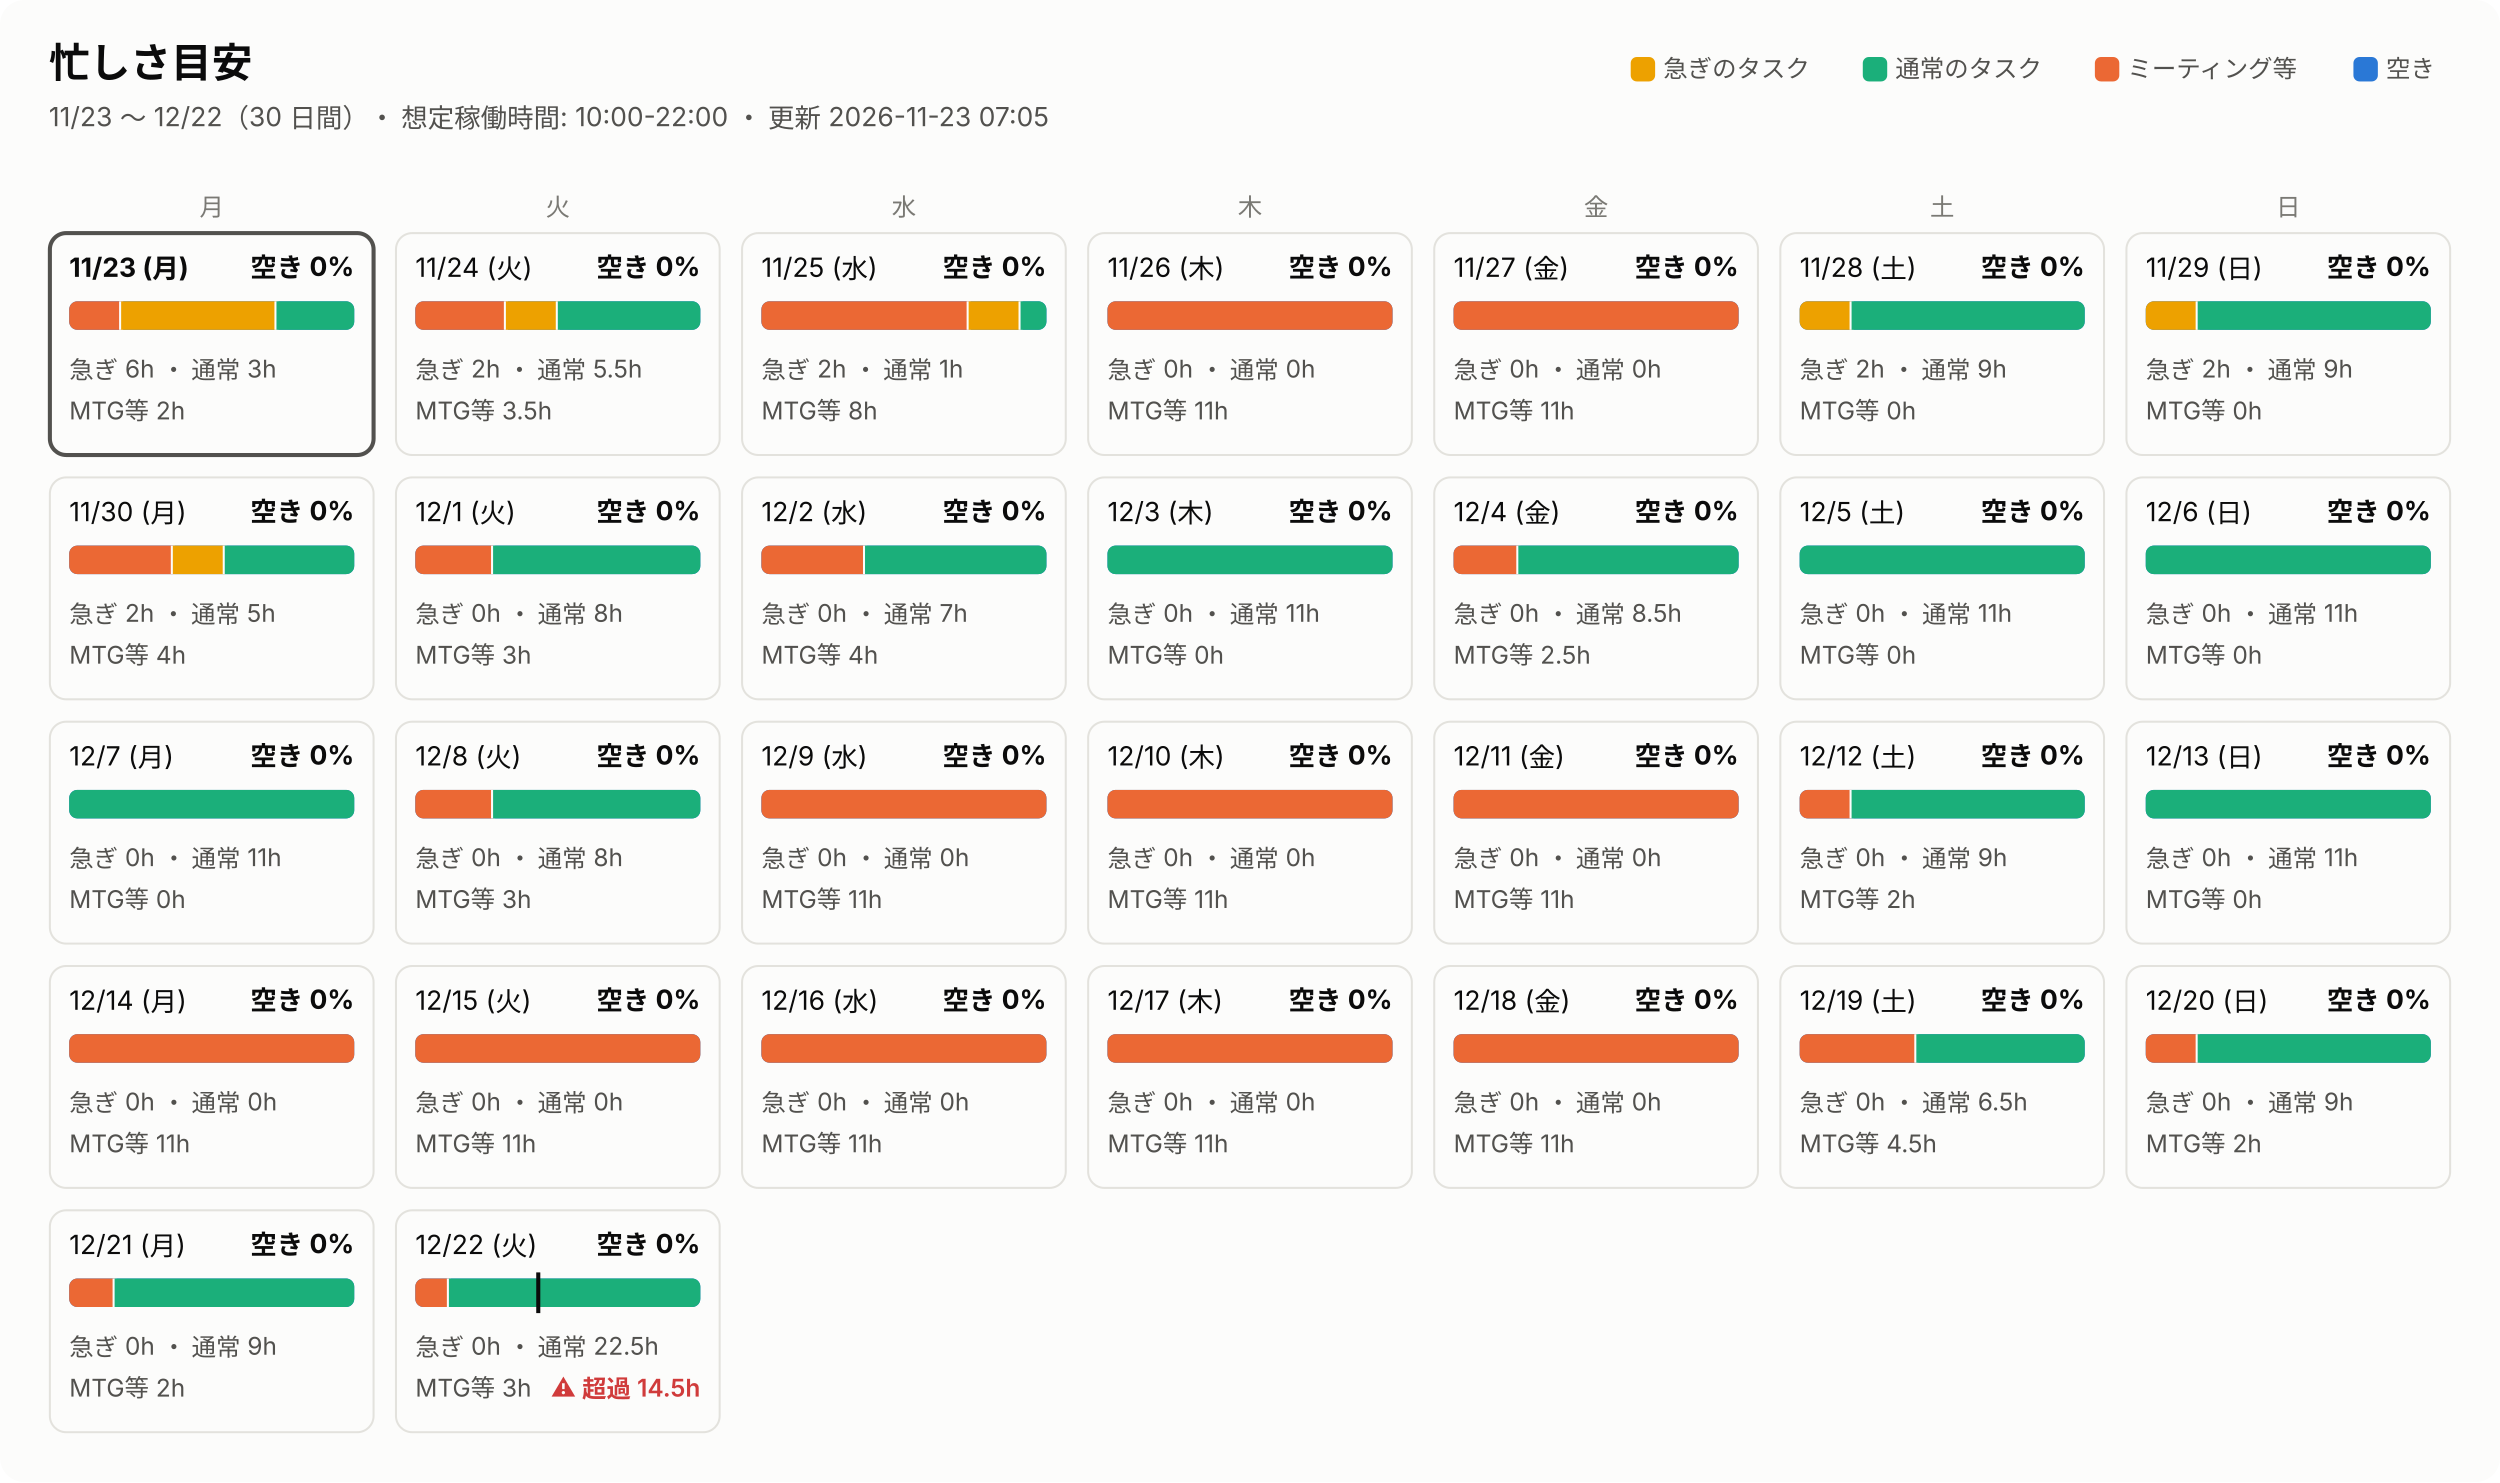
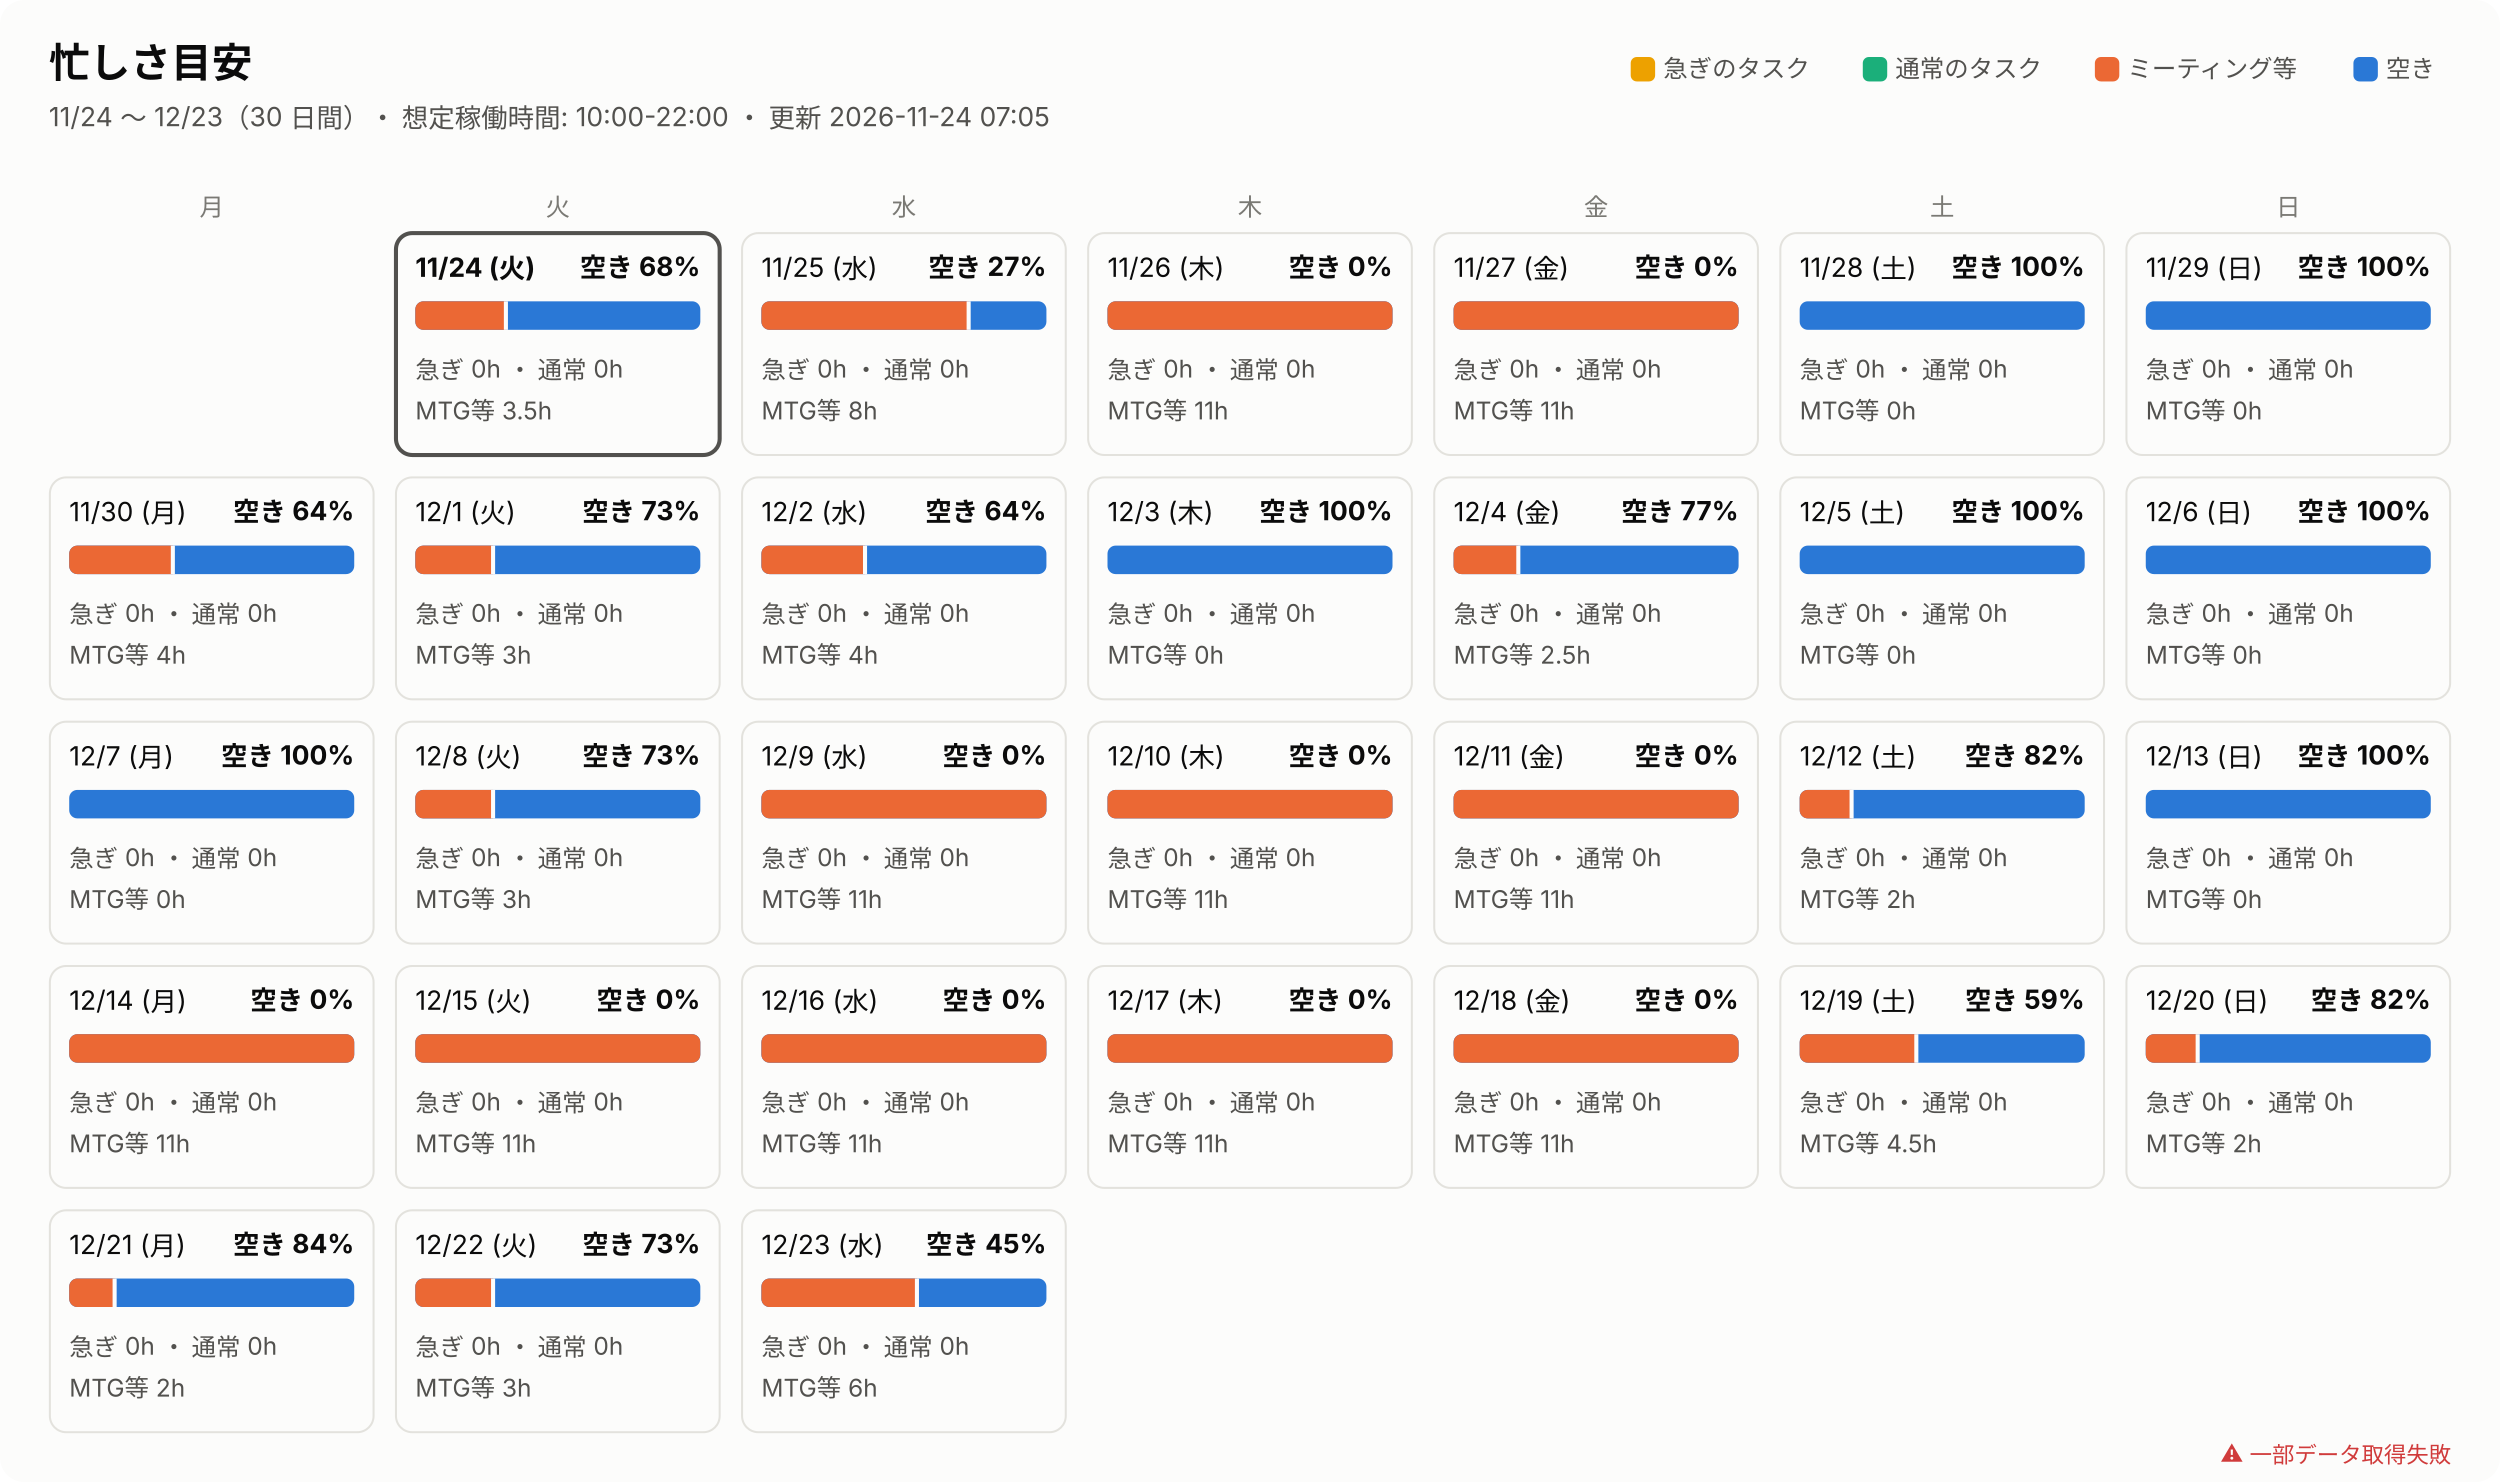
<svg xmlns="http://www.w3.org/2000/svg" viewBox="0 0 1228 728" width="1228" height="728" role="img" aria-label="忙しさ目安" class="viz">
  <style>
    .viz { color-scheme: light dark; }
    .surface { fill: #fcfcfb; }
    .text-1 { fill: #0b0b0b; }
    .text-2 { fill: #52514e; }
    .text-3 { fill: #7a7974; }
    .tasks { fill: #eda100; }
    .flex { fill: #1baf7a; }
    .meetings { fill: #eb6834; }
    .free { fill: #2a78d6; }
    .cell { fill: none; stroke: #e3e2dd; }
    .cell-today { fill: none; stroke: #52514e; }
    .gap { stroke: #fcfcfb; }
    .capmark { stroke: #0b0b0b; }
    .overflow { fill: #d03b3b; }
    text { font-family: -apple-system, BlinkMacSystemFont, "Segoe UI", "Hiragino Sans",
           "Noto Sans JP", "Yu Gothic UI", Meiryo, sans-serif; }
    @media (prefers-color-scheme: dark) {
      .surface { fill: #1a1a19; }
      .text-1 { fill: #f0efec; }
      .text-2 { fill: #c3c2b7; }
      .text-3 { fill: #8f8e87; }
      .tasks { fill: #c98500; }
      .flex { fill: #199e70; }
      .meetings { fill: #d95926; }
      .free { fill: #3987e5; }
      .cell { stroke: #333331; }
      .cell-today { stroke: #c3c2b7; }
      .gap { stroke: #1a1a19; }
      .capmark { stroke: #f0efec; }
      .overflow { fill: #e66767; }
    }
</style>
  <rect class="surface" x="0" y="0" width="1228" height="728" rx="12" />
  <text class="text-1" x="24" y="38" font-size="20" font-weight="700">忙しさ目安</text>
-   <text class="text-2" x="24" y="62" font-size="13">11/23 〜 12/22（30 日間）・ 想定稼働時間: 10:00-22:00 ・ 更新 2026-11-23 07:05</text>
+   <text class="text-2" x="24" y="62" font-size="13">11/24 〜 12/23（30 日間）・ 想定稼働時間: 10:00-22:00 ・ 更新 2026-11-24 07:05</text>
  <rect class="tasks" x="801" y="28" width="12" height="12" rx="3" />
  <text class="text-2" x="817" y="38" font-size="12">急ぎのタスク</text>
  <rect class="flex" x="915" y="28" width="12" height="12" rx="3" />
  <text class="text-2" x="931" y="38" font-size="12">通常のタスク</text>
  <rect class="meetings" x="1029" y="28" width="12" height="12" rx="3" />
  <text class="text-2" x="1045" y="38" font-size="12">ミーティング等</text>
  <rect class="free" x="1156" y="28" width="12" height="12" rx="3" />
  <text class="text-2" x="1172" y="38" font-size="12">空き</text>
  <text class="text-3" x="104.0" y="106" text-anchor="middle" font-size="12">月</text>
  <text class="text-3" x="274.0" y="106" text-anchor="middle" font-size="12">火</text>
  <text class="text-3" x="444.0" y="106" text-anchor="middle" font-size="12">水</text>
  <text class="text-3" x="614.0" y="106" text-anchor="middle" font-size="12">木</text>
  <text class="text-3" x="784.0" y="106" text-anchor="middle" font-size="12">金</text>
  <text class="text-3" x="954.0" y="106" text-anchor="middle" font-size="12">土</text>
  <text class="text-3" x="1124.0" y="106" text-anchor="middle" font-size="12">日</text>
  <g>
-     <rect class="cell-today" stroke-width="2" x="24.5" y="114.5" width="159" height="109" rx="8" />
-     <text class="text-1" x="34" y="136" font-size="13" font-weight="700">11/23 (月)</text>
-     <text class="text-1" x="174" y="136" text-anchor="end" font-size="13" font-weight="700">空き 0%</text>
+     <rect class="cell-today" stroke-width="2" x="194.5" y="114.5" width="159" height="109" rx="8" />
+     <text class="text-1" x="204" y="136" font-size="13" font-weight="700">11/24 (火)</text>
+     <text class="text-1" x="344" y="136" text-anchor="end" font-size="13" font-weight="700">空き 68%</text>
    <clipPath id="c0">
-       <rect x="34.0" y="148" width="140" height="14" rx="4" />
+       <rect x="204.0" y="148" width="140" height="14" rx="4" />
    </clipPath>
    <g clip-path="url(#c0)">
-       <rect class="free" x="34.0" y="148" width="140" height="14" />
-       <rect class="meetings" x="34.0" y="148" width="25.5" height="14" />
-       <line class="gap" stroke-width="2" x1="59.5" y1="148" x2="59.5" y2="162" />
-       <rect class="tasks" x="59.5" y="148" width="76.4" height="14" />
-       <line class="gap" stroke-width="2" x1="135.8" y1="148" x2="135.8" y2="162" />
-       <rect class="flex" x="135.8" y="148" width="38.2" height="14" />
-     </g>
-     <text class="text-2" x="34" y="186" font-size="12">急ぎ 6h ・ 通常 3h</text>
-     <text class="text-2" x="34" y="206" font-size="12">MTG等 2h</text>
-   </g>
-   <g>
-     <rect class="cell" stroke-width="1" x="194.5" y="114.5" width="159" height="109" rx="8" />
-     <text class="text-1" x="204" y="136" font-size="13">11/24 (火)</text>
-     <text class="text-1" x="344" y="136" text-anchor="end" font-size="13" font-weight="700">空き 0%</text>
-     <clipPath id="c1">
-       <rect x="204.0" y="148" width="140" height="14" rx="4" />
-     </clipPath>
-     <g clip-path="url(#c1)">
      <rect class="free" x="204.0" y="148" width="140" height="14" />
      <rect class="meetings" x="204.0" y="148" width="44.5" height="14" />
      <line class="gap" stroke-width="2" x1="248.5" y1="148" x2="248.5" y2="162" />
-       <rect class="tasks" x="248.5" y="148" width="25.5" height="14" />
-       <line class="gap" stroke-width="2" x1="274.0" y1="148" x2="274.0" y2="162" />
-       <rect class="flex" x="274.0" y="148" width="70.0" height="14" />
-     </g>
-     <text class="text-2" x="204" y="186" font-size="12">急ぎ 2h ・ 通常 5.5h</text>
+     </g>
+     <text class="text-2" x="204" y="186" font-size="12">急ぎ 0h ・ 通常 0h</text>
    <text class="text-2" x="204" y="206" font-size="12">MTG等 3.5h</text>
  </g>
  <g>
    <rect class="cell" stroke-width="1" x="364.5" y="114.5" width="159" height="109" rx="8" />
    <text class="text-1" x="374" y="136" font-size="13">11/25 (水)</text>
-     <text class="text-1" x="514" y="136" text-anchor="end" font-size="13" font-weight="700">空き 0%</text>
-     <clipPath id="c2">
+     <text class="text-1" x="514" y="136" text-anchor="end" font-size="13" font-weight="700">空き 27%</text>
+     <clipPath id="c1">
      <rect x="374.0" y="148" width="140" height="14" rx="4" />
    </clipPath>
-     <g clip-path="url(#c2)">
+     <g clip-path="url(#c1)">
      <rect class="free" x="374.0" y="148" width="140" height="14" />
      <rect class="meetings" x="374.0" y="148" width="101.8" height="14" />
      <line class="gap" stroke-width="2" x1="475.8" y1="148" x2="475.8" y2="162" />
-       <rect class="tasks" x="475.8" y="148" width="25.5" height="14" />
-       <line class="gap" stroke-width="2" x1="501.3" y1="148" x2="501.3" y2="162" />
-       <rect class="flex" x="501.3" y="148" width="12.7" height="14" />
-     </g>
-     <text class="text-2" x="374" y="186" font-size="12">急ぎ 2h ・ 通常 1h</text>
+     </g>
+     <text class="text-2" x="374" y="186" font-size="12">急ぎ 0h ・ 通常 0h</text>
    <text class="text-2" x="374" y="206" font-size="12">MTG等 8h</text>
  </g>
  <g>
    <rect class="cell" stroke-width="1" x="534.5" y="114.5" width="159" height="109" rx="8" />
    <text class="text-1" x="544" y="136" font-size="13">11/26 (木)</text>
    <text class="text-1" x="684" y="136" text-anchor="end" font-size="13" font-weight="700">空き 0%</text>
-     <clipPath id="c3">
+     <clipPath id="c2">
      <rect x="544.0" y="148" width="140" height="14" rx="4" />
    </clipPath>
-     <g clip-path="url(#c3)">
+     <g clip-path="url(#c2)">
      <rect class="free" x="544.0" y="148" width="140" height="14" />
      <rect class="meetings" x="544.0" y="148" width="140.0" height="14" />
    </g>
    <text class="text-2" x="544" y="186" font-size="12">急ぎ 0h ・ 通常 0h</text>
    <text class="text-2" x="544" y="206" font-size="12">MTG等 11h</text>
  </g>
  <g>
    <rect class="cell" stroke-width="1" x="704.5" y="114.5" width="159" height="109" rx="8" />
    <text class="text-1" x="714" y="136" font-size="13">11/27 (金)</text>
    <text class="text-1" x="854" y="136" text-anchor="end" font-size="13" font-weight="700">空き 0%</text>
-     <clipPath id="c4">
+     <clipPath id="c3">
      <rect x="714.0" y="148" width="140" height="14" rx="4" />
    </clipPath>
-     <g clip-path="url(#c4)">
+     <g clip-path="url(#c3)">
      <rect class="free" x="714.0" y="148" width="140" height="14" />
      <rect class="meetings" x="714.0" y="148" width="140.0" height="14" />
    </g>
    <text class="text-2" x="714" y="186" font-size="12">急ぎ 0h ・ 通常 0h</text>
    <text class="text-2" x="714" y="206" font-size="12">MTG等 11h</text>
  </g>
  <g>
    <rect class="cell" stroke-width="1" x="874.5" y="114.5" width="159" height="109" rx="8" />
    <text class="text-1" x="884" y="136" font-size="13">11/28 (土)</text>
-     <text class="text-1" x="1024" y="136" text-anchor="end" font-size="13" font-weight="700">空き 0%</text>
-     <clipPath id="c5">
+     <text class="text-1" x="1024" y="136" text-anchor="end" font-size="13" font-weight="700">空き 100%</text>
+     <clipPath id="c4">
      <rect x="884.0" y="148" width="140" height="14" rx="4" />
    </clipPath>
-     <g clip-path="url(#c5)">
+     <g clip-path="url(#c4)">
      <rect class="free" x="884.0" y="148" width="140" height="14" />
-       <rect class="tasks" x="884.0" y="148" width="25.5" height="14" />
-       <line class="gap" stroke-width="2" x1="909.5" y1="148" x2="909.5" y2="162" />
-       <rect class="flex" x="909.5" y="148" width="114.5" height="14" />
-     </g>
-     <text class="text-2" x="884" y="186" font-size="12">急ぎ 2h ・ 通常 9h</text>
+     </g>
+     <text class="text-2" x="884" y="186" font-size="12">急ぎ 0h ・ 通常 0h</text>
    <text class="text-2" x="884" y="206" font-size="12">MTG等 0h</text>
  </g>
  <g>
    <rect class="cell" stroke-width="1" x="1044.5" y="114.5" width="159" height="109" rx="8" />
    <text class="text-1" x="1054" y="136" font-size="13">11/29 (日)</text>
-     <text class="text-1" x="1194" y="136" text-anchor="end" font-size="13" font-weight="700">空き 0%</text>
-     <clipPath id="c6">
+     <text class="text-1" x="1194" y="136" text-anchor="end" font-size="13" font-weight="700">空き 100%</text>
+     <clipPath id="c5">
      <rect x="1054.0" y="148" width="140" height="14" rx="4" />
    </clipPath>
-     <g clip-path="url(#c6)">
+     <g clip-path="url(#c5)">
      <rect class="free" x="1054.0" y="148" width="140" height="14" />
-       <rect class="tasks" x="1054.0" y="148" width="25.5" height="14" />
-       <line class="gap" stroke-width="2" x1="1079.5" y1="148" x2="1079.5" y2="162" />
-       <rect class="flex" x="1079.5" y="148" width="114.5" height="14" />
-     </g>
-     <text class="text-2" x="1054" y="186" font-size="12">急ぎ 2h ・ 通常 9h</text>
+     </g>
+     <text class="text-2" x="1054" y="186" font-size="12">急ぎ 0h ・ 通常 0h</text>
    <text class="text-2" x="1054" y="206" font-size="12">MTG等 0h</text>
  </g>
  <g>
    <rect class="cell" stroke-width="1" x="24.5" y="234.5" width="159" height="109" rx="8" />
    <text class="text-1" x="34" y="256" font-size="13">11/30 (月)</text>
-     <text class="text-1" x="174" y="256" text-anchor="end" font-size="13" font-weight="700">空き 0%</text>
-     <clipPath id="c7">
+     <text class="text-1" x="174" y="256" text-anchor="end" font-size="13" font-weight="700">空き 64%</text>
+     <clipPath id="c6">
      <rect x="34.0" y="268" width="140" height="14" rx="4" />
    </clipPath>
-     <g clip-path="url(#c7)">
+     <g clip-path="url(#c6)">
      <rect class="free" x="34.0" y="268" width="140" height="14" />
      <rect class="meetings" x="34.0" y="268" width="50.9" height="14" />
      <line class="gap" stroke-width="2" x1="84.9" y1="268" x2="84.9" y2="282" />
-       <rect class="tasks" x="84.9" y="268" width="25.5" height="14" />
-       <line class="gap" stroke-width="2" x1="110.4" y1="268" x2="110.4" y2="282" />
-       <rect class="flex" x="110.4" y="268" width="63.6" height="14" />
-     </g>
-     <text class="text-2" x="34" y="306" font-size="12">急ぎ 2h ・ 通常 5h</text>
+     </g>
+     <text class="text-2" x="34" y="306" font-size="12">急ぎ 0h ・ 通常 0h</text>
    <text class="text-2" x="34" y="326" font-size="12">MTG等 4h</text>
  </g>
  <g>
    <rect class="cell" stroke-width="1" x="194.5" y="234.5" width="159" height="109" rx="8" />
    <text class="text-1" x="204" y="256" font-size="13">12/1 (火)</text>
-     <text class="text-1" x="344" y="256" text-anchor="end" font-size="13" font-weight="700">空き 0%</text>
-     <clipPath id="c8">
+     <text class="text-1" x="344" y="256" text-anchor="end" font-size="13" font-weight="700">空き 73%</text>
+     <clipPath id="c7">
      <rect x="204.0" y="268" width="140" height="14" rx="4" />
    </clipPath>
-     <g clip-path="url(#c8)">
+     <g clip-path="url(#c7)">
      <rect class="free" x="204.0" y="268" width="140" height="14" />
      <rect class="meetings" x="204.0" y="268" width="38.2" height="14" />
      <line class="gap" stroke-width="2" x1="242.2" y1="268" x2="242.2" y2="282" />
-       <rect class="flex" x="242.2" y="268" width="101.8" height="14" />
-     </g>
-     <text class="text-2" x="204" y="306" font-size="12">急ぎ 0h ・ 通常 8h</text>
+     </g>
+     <text class="text-2" x="204" y="306" font-size="12">急ぎ 0h ・ 通常 0h</text>
    <text class="text-2" x="204" y="326" font-size="12">MTG等 3h</text>
  </g>
  <g>
    <rect class="cell" stroke-width="1" x="364.5" y="234.5" width="159" height="109" rx="8" />
    <text class="text-1" x="374" y="256" font-size="13">12/2 (水)</text>
-     <text class="text-1" x="514" y="256" text-anchor="end" font-size="13" font-weight="700">空き 0%</text>
-     <clipPath id="c9">
+     <text class="text-1" x="514" y="256" text-anchor="end" font-size="13" font-weight="700">空き 64%</text>
+     <clipPath id="c8">
      <rect x="374.0" y="268" width="140" height="14" rx="4" />
    </clipPath>
-     <g clip-path="url(#c9)">
+     <g clip-path="url(#c8)">
      <rect class="free" x="374.0" y="268" width="140" height="14" />
      <rect class="meetings" x="374.0" y="268" width="50.9" height="14" />
      <line class="gap" stroke-width="2" x1="424.9" y1="268" x2="424.9" y2="282" />
-       <rect class="flex" x="424.9" y="268" width="89.1" height="14" />
-     </g>
-     <text class="text-2" x="374" y="306" font-size="12">急ぎ 0h ・ 通常 7h</text>
+     </g>
+     <text class="text-2" x="374" y="306" font-size="12">急ぎ 0h ・ 通常 0h</text>
    <text class="text-2" x="374" y="326" font-size="12">MTG等 4h</text>
  </g>
  <g>
    <rect class="cell" stroke-width="1" x="534.5" y="234.5" width="159" height="109" rx="8" />
    <text class="text-1" x="544" y="256" font-size="13">12/3 (木)</text>
-     <text class="text-1" x="684" y="256" text-anchor="end" font-size="13" font-weight="700">空き 0%</text>
-     <clipPath id="c10">
+     <text class="text-1" x="684" y="256" text-anchor="end" font-size="13" font-weight="700">空き 100%</text>
+     <clipPath id="c9">
      <rect x="544.0" y="268" width="140" height="14" rx="4" />
    </clipPath>
-     <g clip-path="url(#c10)">
+     <g clip-path="url(#c9)">
      <rect class="free" x="544.0" y="268" width="140" height="14" />
-       <rect class="flex" x="544.0" y="268" width="140.0" height="14" />
-     </g>
-     <text class="text-2" x="544" y="306" font-size="12">急ぎ 0h ・ 通常 11h</text>
+     </g>
+     <text class="text-2" x="544" y="306" font-size="12">急ぎ 0h ・ 通常 0h</text>
    <text class="text-2" x="544" y="326" font-size="12">MTG等 0h</text>
  </g>
  <g>
    <rect class="cell" stroke-width="1" x="704.5" y="234.5" width="159" height="109" rx="8" />
    <text class="text-1" x="714" y="256" font-size="13">12/4 (金)</text>
-     <text class="text-1" x="854" y="256" text-anchor="end" font-size="13" font-weight="700">空き 0%</text>
-     <clipPath id="c11">
+     <text class="text-1" x="854" y="256" text-anchor="end" font-size="13" font-weight="700">空き 77%</text>
+     <clipPath id="c10">
      <rect x="714.0" y="268" width="140" height="14" rx="4" />
    </clipPath>
-     <g clip-path="url(#c11)">
+     <g clip-path="url(#c10)">
      <rect class="free" x="714.0" y="268" width="140" height="14" />
      <rect class="meetings" x="714.0" y="268" width="31.8" height="14" />
      <line class="gap" stroke-width="2" x1="745.8" y1="268" x2="745.8" y2="282" />
-       <rect class="flex" x="745.8" y="268" width="108.2" height="14" />
-     </g>
-     <text class="text-2" x="714" y="306" font-size="12">急ぎ 0h ・ 通常 8.5h</text>
+     </g>
+     <text class="text-2" x="714" y="306" font-size="12">急ぎ 0h ・ 通常 0h</text>
    <text class="text-2" x="714" y="326" font-size="12">MTG等 2.5h</text>
  </g>
  <g>
    <rect class="cell" stroke-width="1" x="874.5" y="234.5" width="159" height="109" rx="8" />
    <text class="text-1" x="884" y="256" font-size="13">12/5 (土)</text>
-     <text class="text-1" x="1024" y="256" text-anchor="end" font-size="13" font-weight="700">空き 0%</text>
-     <clipPath id="c12">
+     <text class="text-1" x="1024" y="256" text-anchor="end" font-size="13" font-weight="700">空き 100%</text>
+     <clipPath id="c11">
      <rect x="884.0" y="268" width="140" height="14" rx="4" />
    </clipPath>
-     <g clip-path="url(#c12)">
+     <g clip-path="url(#c11)">
      <rect class="free" x="884.0" y="268" width="140" height="14" />
-       <rect class="flex" x="884.0" y="268" width="140.0" height="14" />
-     </g>
-     <text class="text-2" x="884" y="306" font-size="12">急ぎ 0h ・ 通常 11h</text>
+     </g>
+     <text class="text-2" x="884" y="306" font-size="12">急ぎ 0h ・ 通常 0h</text>
    <text class="text-2" x="884" y="326" font-size="12">MTG等 0h</text>
  </g>
  <g>
    <rect class="cell" stroke-width="1" x="1044.5" y="234.5" width="159" height="109" rx="8" />
    <text class="text-1" x="1054" y="256" font-size="13">12/6 (日)</text>
-     <text class="text-1" x="1194" y="256" text-anchor="end" font-size="13" font-weight="700">空き 0%</text>
-     <clipPath id="c13">
+     <text class="text-1" x="1194" y="256" text-anchor="end" font-size="13" font-weight="700">空き 100%</text>
+     <clipPath id="c12">
      <rect x="1054.0" y="268" width="140" height="14" rx="4" />
    </clipPath>
-     <g clip-path="url(#c13)">
+     <g clip-path="url(#c12)">
      <rect class="free" x="1054.0" y="268" width="140" height="14" />
-       <rect class="flex" x="1054.0" y="268" width="140.0" height="14" />
-     </g>
-     <text class="text-2" x="1054" y="306" font-size="12">急ぎ 0h ・ 通常 11h</text>
+     </g>
+     <text class="text-2" x="1054" y="306" font-size="12">急ぎ 0h ・ 通常 0h</text>
    <text class="text-2" x="1054" y="326" font-size="12">MTG等 0h</text>
  </g>
  <g>
    <rect class="cell" stroke-width="1" x="24.5" y="354.5" width="159" height="109" rx="8" />
    <text class="text-1" x="34" y="376" font-size="13">12/7 (月)</text>
-     <text class="text-1" x="174" y="376" text-anchor="end" font-size="13" font-weight="700">空き 0%</text>
-     <clipPath id="c14">
+     <text class="text-1" x="174" y="376" text-anchor="end" font-size="13" font-weight="700">空き 100%</text>
+     <clipPath id="c13">
      <rect x="34.0" y="388" width="140" height="14" rx="4" />
    </clipPath>
-     <g clip-path="url(#c14)">
+     <g clip-path="url(#c13)">
      <rect class="free" x="34.0" y="388" width="140" height="14" />
-       <rect class="flex" x="34.0" y="388" width="140.0" height="14" />
-     </g>
-     <text class="text-2" x="34" y="426" font-size="12">急ぎ 0h ・ 通常 11h</text>
+     </g>
+     <text class="text-2" x="34" y="426" font-size="12">急ぎ 0h ・ 通常 0h</text>
    <text class="text-2" x="34" y="446" font-size="12">MTG等 0h</text>
  </g>
  <g>
    <rect class="cell" stroke-width="1" x="194.5" y="354.5" width="159" height="109" rx="8" />
    <text class="text-1" x="204" y="376" font-size="13">12/8 (火)</text>
-     <text class="text-1" x="344" y="376" text-anchor="end" font-size="13" font-weight="700">空き 0%</text>
-     <clipPath id="c15">
+     <text class="text-1" x="344" y="376" text-anchor="end" font-size="13" font-weight="700">空き 73%</text>
+     <clipPath id="c14">
      <rect x="204.0" y="388" width="140" height="14" rx="4" />
    </clipPath>
-     <g clip-path="url(#c15)">
+     <g clip-path="url(#c14)">
      <rect class="free" x="204.0" y="388" width="140" height="14" />
      <rect class="meetings" x="204.0" y="388" width="38.2" height="14" />
      <line class="gap" stroke-width="2" x1="242.2" y1="388" x2="242.2" y2="402" />
-       <rect class="flex" x="242.2" y="388" width="101.8" height="14" />
-     </g>
-     <text class="text-2" x="204" y="426" font-size="12">急ぎ 0h ・ 通常 8h</text>
+     </g>
+     <text class="text-2" x="204" y="426" font-size="12">急ぎ 0h ・ 通常 0h</text>
    <text class="text-2" x="204" y="446" font-size="12">MTG等 3h</text>
  </g>
  <g>
    <rect class="cell" stroke-width="1" x="364.5" y="354.5" width="159" height="109" rx="8" />
    <text class="text-1" x="374" y="376" font-size="13">12/9 (水)</text>
    <text class="text-1" x="514" y="376" text-anchor="end" font-size="13" font-weight="700">空き 0%</text>
-     <clipPath id="c16">
+     <clipPath id="c15">
      <rect x="374.0" y="388" width="140" height="14" rx="4" />
    </clipPath>
-     <g clip-path="url(#c16)">
+     <g clip-path="url(#c15)">
      <rect class="free" x="374.0" y="388" width="140" height="14" />
      <rect class="meetings" x="374.0" y="388" width="140.0" height="14" />
    </g>
    <text class="text-2" x="374" y="426" font-size="12">急ぎ 0h ・ 通常 0h</text>
    <text class="text-2" x="374" y="446" font-size="12">MTG等 11h</text>
  </g>
  <g>
    <rect class="cell" stroke-width="1" x="534.5" y="354.5" width="159" height="109" rx="8" />
    <text class="text-1" x="544" y="376" font-size="13">12/10 (木)</text>
    <text class="text-1" x="684" y="376" text-anchor="end" font-size="13" font-weight="700">空き 0%</text>
-     <clipPath id="c17">
+     <clipPath id="c16">
      <rect x="544.0" y="388" width="140" height="14" rx="4" />
    </clipPath>
-     <g clip-path="url(#c17)">
+     <g clip-path="url(#c16)">
      <rect class="free" x="544.0" y="388" width="140" height="14" />
      <rect class="meetings" x="544.0" y="388" width="140.0" height="14" />
    </g>
    <text class="text-2" x="544" y="426" font-size="12">急ぎ 0h ・ 通常 0h</text>
    <text class="text-2" x="544" y="446" font-size="12">MTG等 11h</text>
  </g>
  <g>
    <rect class="cell" stroke-width="1" x="704.5" y="354.5" width="159" height="109" rx="8" />
    <text class="text-1" x="714" y="376" font-size="13">12/11 (金)</text>
    <text class="text-1" x="854" y="376" text-anchor="end" font-size="13" font-weight="700">空き 0%</text>
-     <clipPath id="c18">
+     <clipPath id="c17">
      <rect x="714.0" y="388" width="140" height="14" rx="4" />
    </clipPath>
-     <g clip-path="url(#c18)">
+     <g clip-path="url(#c17)">
      <rect class="free" x="714.0" y="388" width="140" height="14" />
      <rect class="meetings" x="714.0" y="388" width="140.0" height="14" />
    </g>
    <text class="text-2" x="714" y="426" font-size="12">急ぎ 0h ・ 通常 0h</text>
    <text class="text-2" x="714" y="446" font-size="12">MTG等 11h</text>
  </g>
  <g>
    <rect class="cell" stroke-width="1" x="874.5" y="354.5" width="159" height="109" rx="8" />
    <text class="text-1" x="884" y="376" font-size="13">12/12 (土)</text>
-     <text class="text-1" x="1024" y="376" text-anchor="end" font-size="13" font-weight="700">空き 0%</text>
-     <clipPath id="c19">
+     <text class="text-1" x="1024" y="376" text-anchor="end" font-size="13" font-weight="700">空き 82%</text>
+     <clipPath id="c18">
      <rect x="884.0" y="388" width="140" height="14" rx="4" />
    </clipPath>
-     <g clip-path="url(#c19)">
+     <g clip-path="url(#c18)">
      <rect class="free" x="884.0" y="388" width="140" height="14" />
      <rect class="meetings" x="884.0" y="388" width="25.5" height="14" />
      <line class="gap" stroke-width="2" x1="909.5" y1="388" x2="909.5" y2="402" />
-       <rect class="flex" x="909.5" y="388" width="114.5" height="14" />
-     </g>
-     <text class="text-2" x="884" y="426" font-size="12">急ぎ 0h ・ 通常 9h</text>
+     </g>
+     <text class="text-2" x="884" y="426" font-size="12">急ぎ 0h ・ 通常 0h</text>
    <text class="text-2" x="884" y="446" font-size="12">MTG等 2h</text>
  </g>
  <g>
    <rect class="cell" stroke-width="1" x="1044.5" y="354.5" width="159" height="109" rx="8" />
    <text class="text-1" x="1054" y="376" font-size="13">12/13 (日)</text>
-     <text class="text-1" x="1194" y="376" text-anchor="end" font-size="13" font-weight="700">空き 0%</text>
-     <clipPath id="c20">
+     <text class="text-1" x="1194" y="376" text-anchor="end" font-size="13" font-weight="700">空き 100%</text>
+     <clipPath id="c19">
      <rect x="1054.0" y="388" width="140" height="14" rx="4" />
    </clipPath>
-     <g clip-path="url(#c20)">
+     <g clip-path="url(#c19)">
      <rect class="free" x="1054.0" y="388" width="140" height="14" />
-       <rect class="flex" x="1054.0" y="388" width="140.0" height="14" />
-     </g>
-     <text class="text-2" x="1054" y="426" font-size="12">急ぎ 0h ・ 通常 11h</text>
+     </g>
+     <text class="text-2" x="1054" y="426" font-size="12">急ぎ 0h ・ 通常 0h</text>
    <text class="text-2" x="1054" y="446" font-size="12">MTG等 0h</text>
  </g>
  <g>
    <rect class="cell" stroke-width="1" x="24.5" y="474.5" width="159" height="109" rx="8" />
    <text class="text-1" x="34" y="496" font-size="13">12/14 (月)</text>
    <text class="text-1" x="174" y="496" text-anchor="end" font-size="13" font-weight="700">空き 0%</text>
-     <clipPath id="c21">
+     <clipPath id="c20">
      <rect x="34.0" y="508" width="140" height="14" rx="4" />
    </clipPath>
-     <g clip-path="url(#c21)">
+     <g clip-path="url(#c20)">
      <rect class="free" x="34.0" y="508" width="140" height="14" />
      <rect class="meetings" x="34.0" y="508" width="140.0" height="14" />
    </g>
    <text class="text-2" x="34" y="546" font-size="12">急ぎ 0h ・ 通常 0h</text>
    <text class="text-2" x="34" y="566" font-size="12">MTG等 11h</text>
  </g>
  <g>
    <rect class="cell" stroke-width="1" x="194.5" y="474.5" width="159" height="109" rx="8" />
    <text class="text-1" x="204" y="496" font-size="13">12/15 (火)</text>
    <text class="text-1" x="344" y="496" text-anchor="end" font-size="13" font-weight="700">空き 0%</text>
-     <clipPath id="c22">
+     <clipPath id="c21">
      <rect x="204.0" y="508" width="140" height="14" rx="4" />
    </clipPath>
-     <g clip-path="url(#c22)">
+     <g clip-path="url(#c21)">
      <rect class="free" x="204.0" y="508" width="140" height="14" />
      <rect class="meetings" x="204.0" y="508" width="140.0" height="14" />
    </g>
    <text class="text-2" x="204" y="546" font-size="12">急ぎ 0h ・ 通常 0h</text>
    <text class="text-2" x="204" y="566" font-size="12">MTG等 11h</text>
  </g>
  <g>
    <rect class="cell" stroke-width="1" x="364.5" y="474.5" width="159" height="109" rx="8" />
    <text class="text-1" x="374" y="496" font-size="13">12/16 (水)</text>
    <text class="text-1" x="514" y="496" text-anchor="end" font-size="13" font-weight="700">空き 0%</text>
-     <clipPath id="c23">
+     <clipPath id="c22">
      <rect x="374.0" y="508" width="140" height="14" rx="4" />
    </clipPath>
-     <g clip-path="url(#c23)">
+     <g clip-path="url(#c22)">
      <rect class="free" x="374.0" y="508" width="140" height="14" />
      <rect class="meetings" x="374.0" y="508" width="140.0" height="14" />
    </g>
    <text class="text-2" x="374" y="546" font-size="12">急ぎ 0h ・ 通常 0h</text>
    <text class="text-2" x="374" y="566" font-size="12">MTG等 11h</text>
  </g>
  <g>
    <rect class="cell" stroke-width="1" x="534.5" y="474.5" width="159" height="109" rx="8" />
    <text class="text-1" x="544" y="496" font-size="13">12/17 (木)</text>
    <text class="text-1" x="684" y="496" text-anchor="end" font-size="13" font-weight="700">空き 0%</text>
-     <clipPath id="c24">
+     <clipPath id="c23">
      <rect x="544.0" y="508" width="140" height="14" rx="4" />
    </clipPath>
-     <g clip-path="url(#c24)">
+     <g clip-path="url(#c23)">
      <rect class="free" x="544.0" y="508" width="140" height="14" />
      <rect class="meetings" x="544.0" y="508" width="140.0" height="14" />
    </g>
    <text class="text-2" x="544" y="546" font-size="12">急ぎ 0h ・ 通常 0h</text>
    <text class="text-2" x="544" y="566" font-size="12">MTG等 11h</text>
  </g>
  <g>
    <rect class="cell" stroke-width="1" x="704.5" y="474.5" width="159" height="109" rx="8" />
    <text class="text-1" x="714" y="496" font-size="13">12/18 (金)</text>
    <text class="text-1" x="854" y="496" text-anchor="end" font-size="13" font-weight="700">空き 0%</text>
-     <clipPath id="c25">
+     <clipPath id="c24">
      <rect x="714.0" y="508" width="140" height="14" rx="4" />
    </clipPath>
-     <g clip-path="url(#c25)">
+     <g clip-path="url(#c24)">
      <rect class="free" x="714.0" y="508" width="140" height="14" />
      <rect class="meetings" x="714.0" y="508" width="140.0" height="14" />
    </g>
    <text class="text-2" x="714" y="546" font-size="12">急ぎ 0h ・ 通常 0h</text>
    <text class="text-2" x="714" y="566" font-size="12">MTG等 11h</text>
  </g>
  <g>
    <rect class="cell" stroke-width="1" x="874.5" y="474.5" width="159" height="109" rx="8" />
    <text class="text-1" x="884" y="496" font-size="13">12/19 (土)</text>
-     <text class="text-1" x="1024" y="496" text-anchor="end" font-size="13" font-weight="700">空き 0%</text>
-     <clipPath id="c26">
+     <text class="text-1" x="1024" y="496" text-anchor="end" font-size="13" font-weight="700">空き 59%</text>
+     <clipPath id="c25">
      <rect x="884.0" y="508" width="140" height="14" rx="4" />
    </clipPath>
-     <g clip-path="url(#c26)">
+     <g clip-path="url(#c25)">
      <rect class="free" x="884.0" y="508" width="140" height="14" />
      <rect class="meetings" x="884.0" y="508" width="57.3" height="14" />
      <line class="gap" stroke-width="2" x1="941.3" y1="508" x2="941.3" y2="522" />
-       <rect class="flex" x="941.3" y="508" width="82.7" height="14" />
-     </g>
-     <text class="text-2" x="884" y="546" font-size="12">急ぎ 0h ・ 通常 6.5h</text>
+     </g>
+     <text class="text-2" x="884" y="546" font-size="12">急ぎ 0h ・ 通常 0h</text>
    <text class="text-2" x="884" y="566" font-size="12">MTG等 4.5h</text>
  </g>
  <g>
    <rect class="cell" stroke-width="1" x="1044.5" y="474.5" width="159" height="109" rx="8" />
    <text class="text-1" x="1054" y="496" font-size="13">12/20 (日)</text>
-     <text class="text-1" x="1194" y="496" text-anchor="end" font-size="13" font-weight="700">空き 0%</text>
-     <clipPath id="c27">
+     <text class="text-1" x="1194" y="496" text-anchor="end" font-size="13" font-weight="700">空き 82%</text>
+     <clipPath id="c26">
      <rect x="1054.0" y="508" width="140" height="14" rx="4" />
    </clipPath>
-     <g clip-path="url(#c27)">
+     <g clip-path="url(#c26)">
      <rect class="free" x="1054.0" y="508" width="140" height="14" />
      <rect class="meetings" x="1054.0" y="508" width="25.5" height="14" />
      <line class="gap" stroke-width="2" x1="1079.5" y1="508" x2="1079.5" y2="522" />
-       <rect class="flex" x="1079.5" y="508" width="114.5" height="14" />
-     </g>
-     <text class="text-2" x="1054" y="546" font-size="12">急ぎ 0h ・ 通常 9h</text>
+     </g>
+     <text class="text-2" x="1054" y="546" font-size="12">急ぎ 0h ・ 通常 0h</text>
    <text class="text-2" x="1054" y="566" font-size="12">MTG等 2h</text>
  </g>
  <g>
    <rect class="cell" stroke-width="1" x="24.5" y="594.5" width="159" height="109" rx="8" />
    <text class="text-1" x="34" y="616" font-size="13">12/21 (月)</text>
-     <text class="text-1" x="174" y="616" text-anchor="end" font-size="13" font-weight="700">空き 0%</text>
-     <clipPath id="c28">
+     <text class="text-1" x="174" y="616" text-anchor="end" font-size="13" font-weight="700">空き 84%</text>
+     <clipPath id="c27">
      <rect x="34.0" y="628" width="140" height="14" rx="4" />
    </clipPath>
-     <g clip-path="url(#c28)">
+     <g clip-path="url(#c27)">
      <rect class="free" x="34.0" y="628" width="140" height="14" />
      <rect class="meetings" x="34.0" y="628" width="22.3" height="14" />
      <line class="gap" stroke-width="2" x1="56.3" y1="628" x2="56.3" y2="642" />
-       <rect class="flex" x="56.3" y="628" width="117.7" height="14" />
-     </g>
-     <text class="text-2" x="34" y="666" font-size="12">急ぎ 0h ・ 通常 9h</text>
+     </g>
+     <text class="text-2" x="34" y="666" font-size="12">急ぎ 0h ・ 通常 0h</text>
    <text class="text-2" x="34" y="686" font-size="12">MTG等 2h</text>
  </g>
  <g>
    <rect class="cell" stroke-width="1" x="194.5" y="594.5" width="159" height="109" rx="8" />
    <text class="text-1" x="204" y="616" font-size="13">12/22 (火)</text>
-     <text class="text-1" x="344" y="616" text-anchor="end" font-size="13" font-weight="700">空き 0%</text>
+     <text class="text-1" x="344" y="616" text-anchor="end" font-size="13" font-weight="700">空き 73%</text>
+     <clipPath id="c28">
+       <rect x="204.0" y="628" width="140" height="14" rx="4" />
+     </clipPath>
+     <g clip-path="url(#c28)">
+       <rect class="free" x="204.0" y="628" width="140" height="14" />
+       <rect class="meetings" x="204.0" y="628" width="38.2" height="14" />
+       <line class="gap" stroke-width="2" x1="242.2" y1="628" x2="242.2" y2="642" />
+     </g>
+     <text class="text-2" x="204" y="666" font-size="12">急ぎ 0h ・ 通常 0h</text>
+     <text class="text-2" x="204" y="686" font-size="12">MTG等 3h</text>
+   </g>
+   <g>
+     <rect class="cell" stroke-width="1" x="364.5" y="594.5" width="159" height="109" rx="8" />
+     <text class="text-1" x="374" y="616" font-size="13">12/23 (水)</text>
+     <text class="text-1" x="514" y="616" text-anchor="end" font-size="13" font-weight="700">空き 45%</text>
    <clipPath id="c29">
-       <rect x="204.0" y="628" width="140" height="14" rx="4" />
+       <rect x="374.0" y="628" width="140" height="14" rx="4" />
    </clipPath>
    <g clip-path="url(#c29)">
-       <rect class="free" x="204.0" y="628" width="140" height="14" />
-       <rect class="meetings" x="204.0" y="628" width="16.5" height="14" />
-       <line class="gap" stroke-width="2" x1="220.5" y1="628" x2="220.5" y2="642" />
-       <rect class="flex" x="220.5" y="628" width="123.5" height="14" />
-     </g>
-     <line class="capmark" stroke-width="2" x1="264.4" y1="625" x2="264.4" y2="645" />
-     <text class="text-2" x="204" y="666" font-size="12">急ぎ 0h ・ 通常 22.5h</text>
-     <text class="text-2" x="204" y="686" font-size="12">MTG等 3h</text>
-     <text class="overflow" x="344" y="686" text-anchor="end" font-size="12" font-weight="600">⚠ 超過 14.5h</text>
-   </g>
+       <rect class="free" x="374.0" y="628" width="140" height="14" />
+       <rect class="meetings" x="374.0" y="628" width="76.4" height="14" />
+       <line class="gap" stroke-width="2" x1="450.4" y1="628" x2="450.4" y2="642" />
+     </g>
+     <text class="text-2" x="374" y="666" font-size="12">急ぎ 0h ・ 通常 0h</text>
+     <text class="text-2" x="374" y="686" font-size="12">MTG等 6h</text>
+   </g>
+   <text class="overflow" x="1204" y="718" text-anchor="end" font-size="11">⚠ 一部データ取得失敗</text>
</svg>
